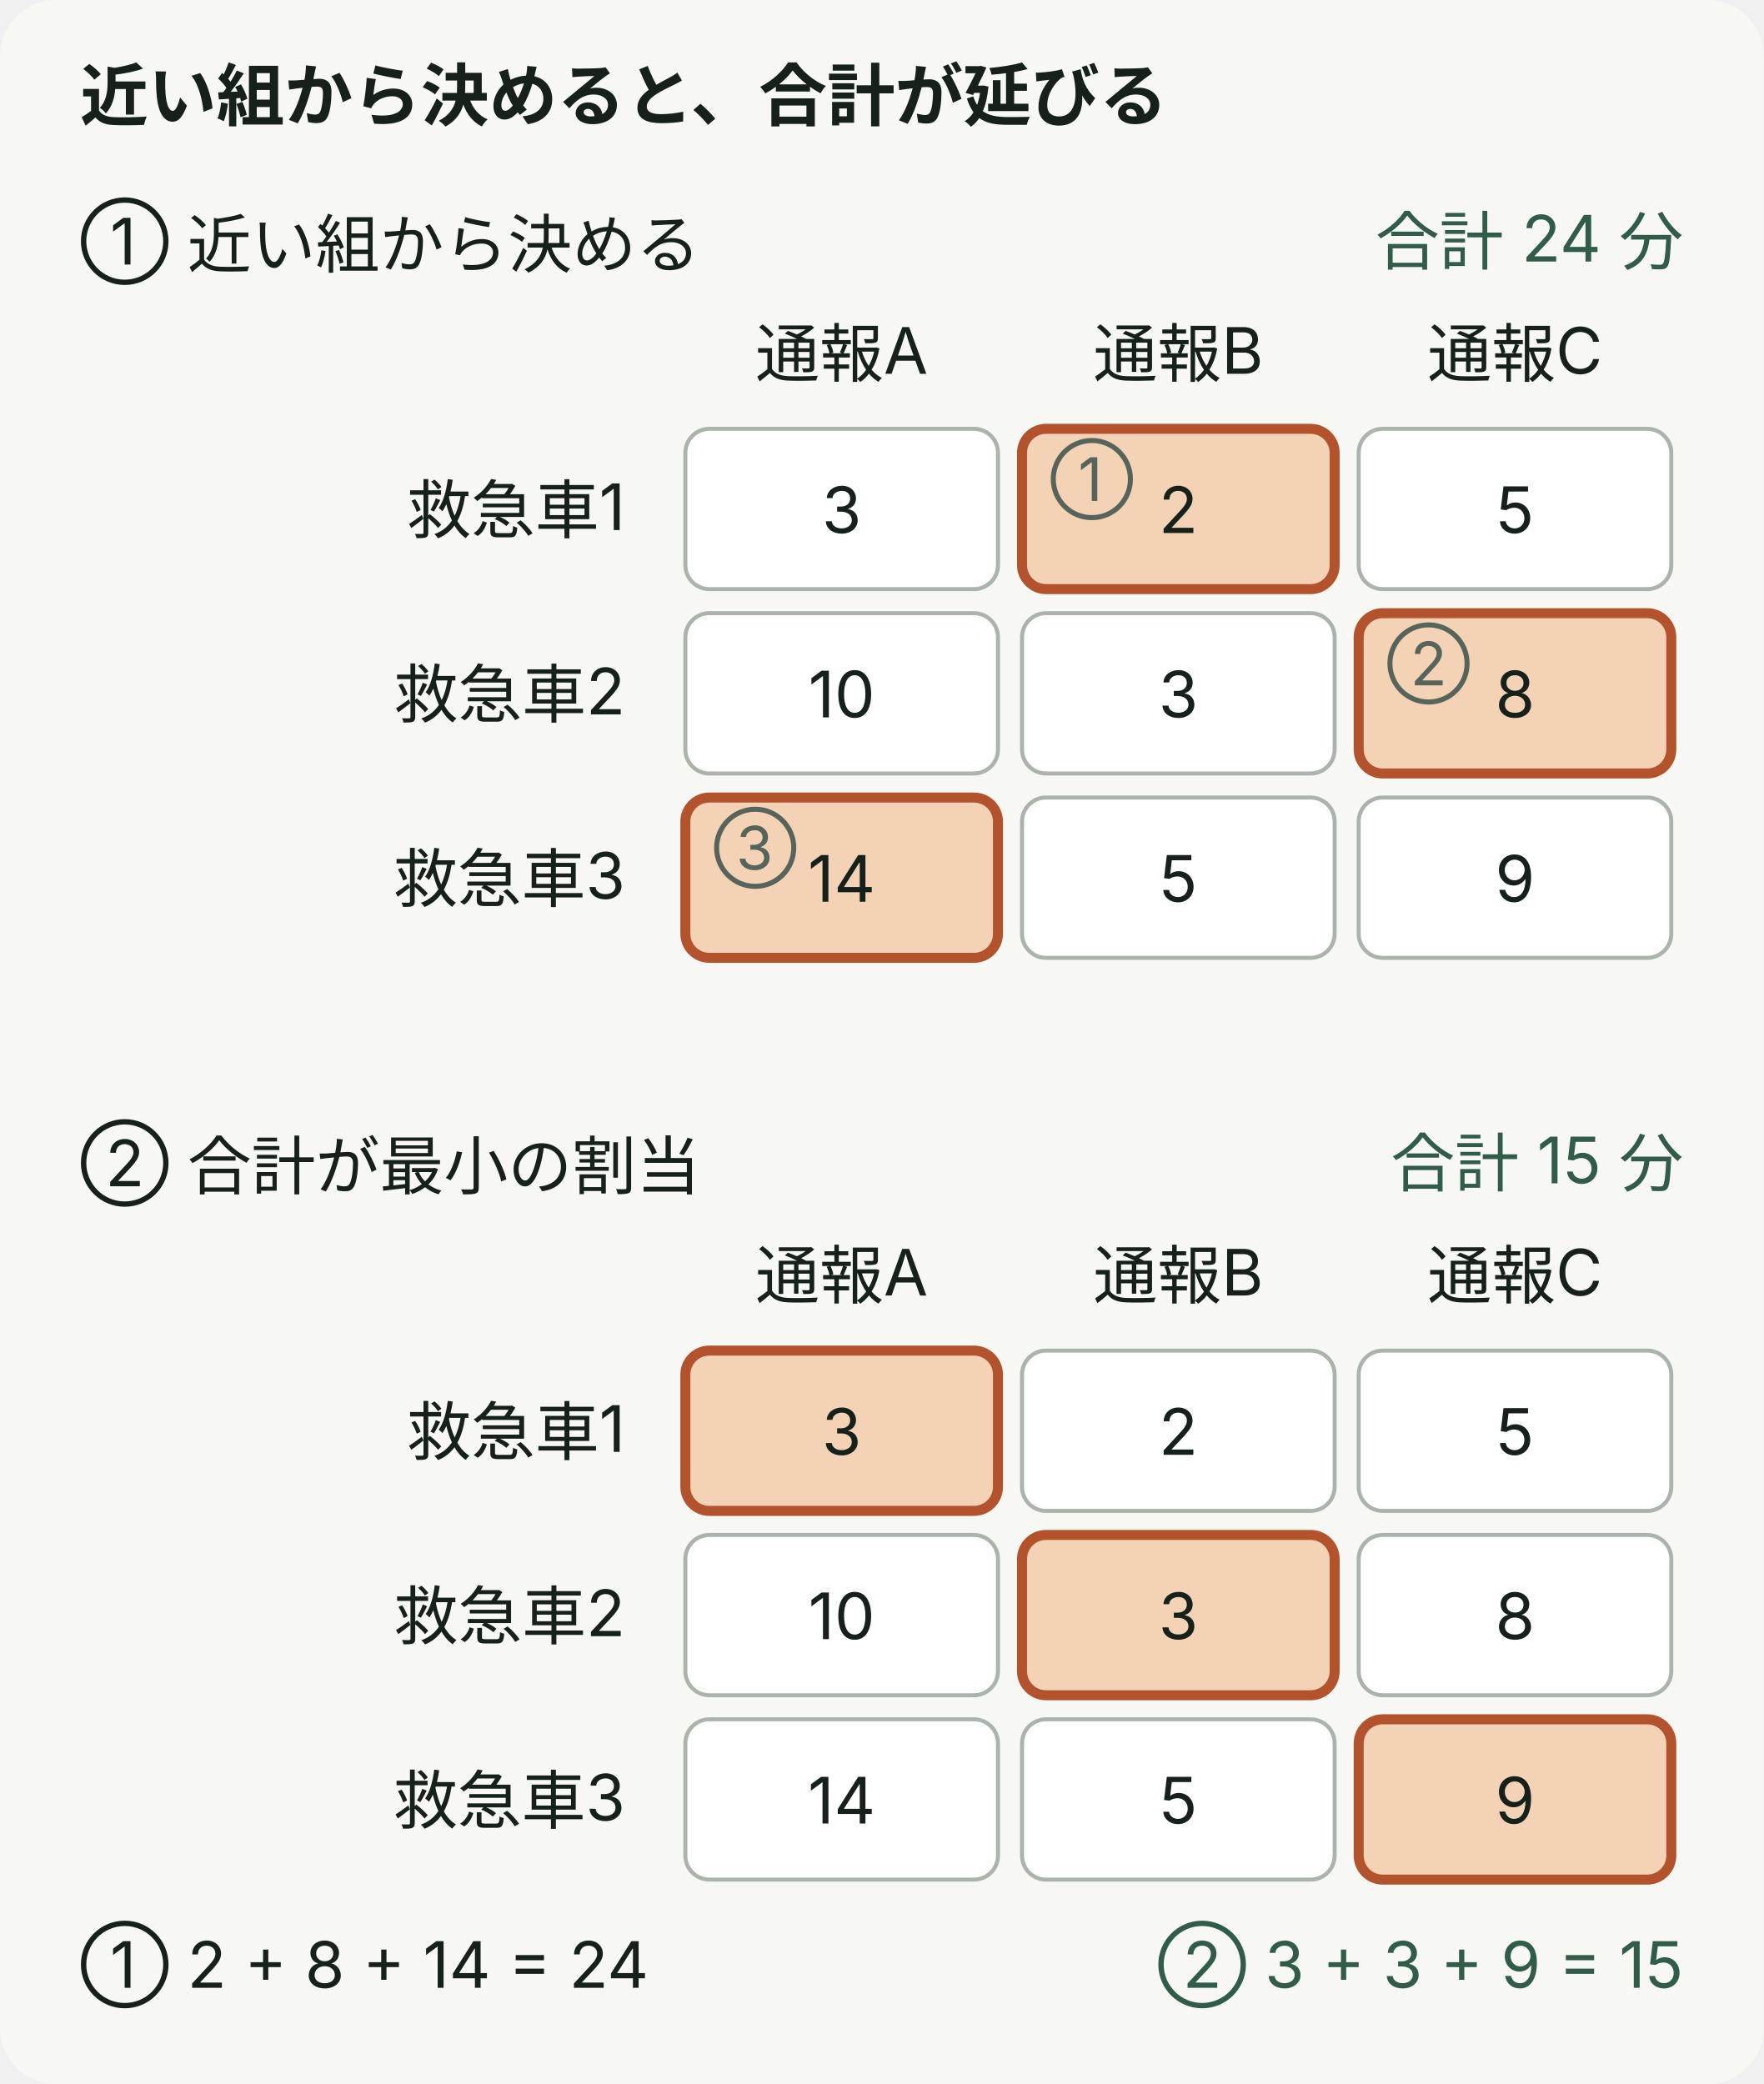
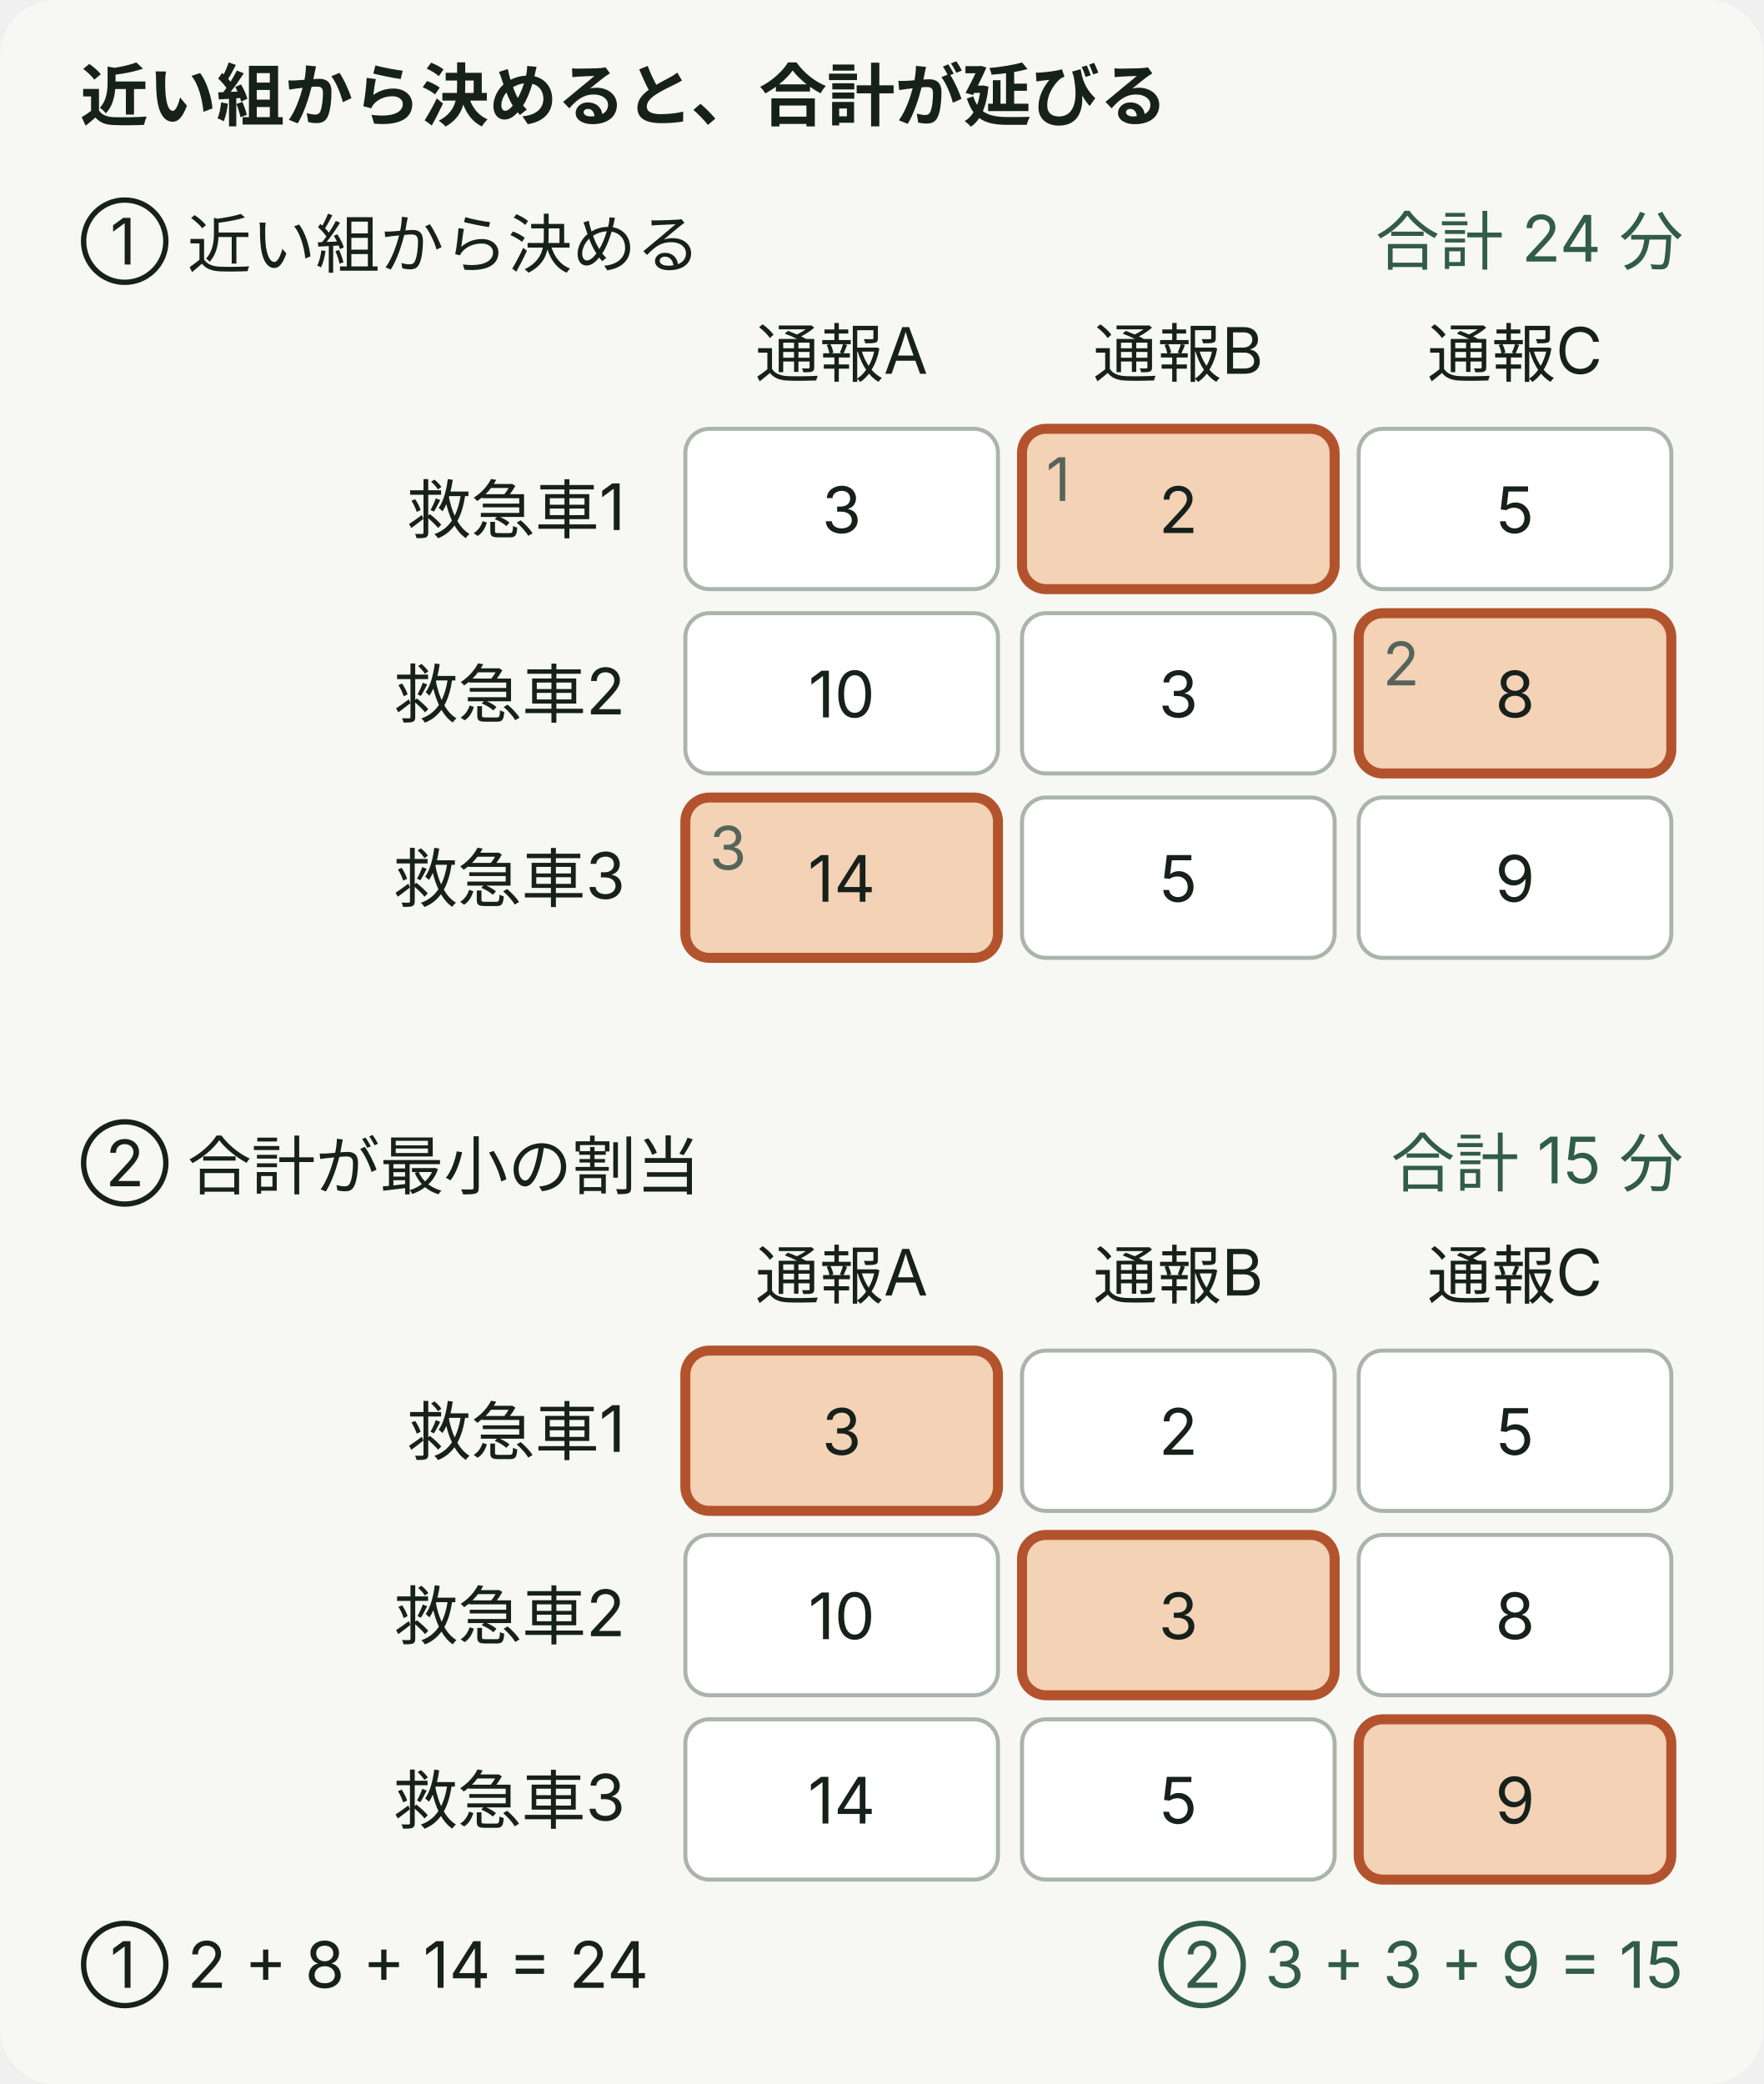
<svg xmlns="http://www.w3.org/2000/svg" width="440" height="520" viewBox="0 0 440 520" role="img" aria-labelledby="figure-title figure-description">
  <style>text{font-family:system-ui,-apple-system,'Segoe UI',sans-serif;font-size:16px;fill:#17211b}.title{font-size:17px;font-weight:700}.tick{font-size:15px;fill:#56645b}.note{fill:#315c48}</style>
  <rect width="440" height="520" rx="14" fill="#f7f8f3" />
  <text x="20" y="30" class="title">近い組から決めると、合計が延びる</text>
  <text x="20.0" y="66.0">① 近い組から決める</text>
  <text x="420.0" y="66.0" class="note" text-anchor="end">合計 24 分</text>
  <text x="210.0" y="94.0" text-anchor="middle">通報A</text>
  <text x="294.0" y="94.0" text-anchor="middle">通報B</text>
  <text x="378.0" y="94.0" text-anchor="middle">通報C</text>
  <text x="156.0" y="133.0" text-anchor="end">救急車1</text>
  <rect x="171" y="107.0" width="78" height="40" rx="6" fill="#ffffff" stroke="#aab4ab" stroke-width="1" />
  <text x="210.0" y="133.0" text-anchor="middle">3</text>
  <rect x="255" y="107.0" width="78" height="40" rx="6" fill="#f3d2b5" stroke="#b3532d" stroke-width="2.5" />
  <text x="294.0" y="133.0" text-anchor="middle">2</text>
-   <text x="262.0" y="125.0" class="tick">①</text>
+   <text x="261.0" y="125.0" class="tick">1</text>
  <rect x="339" y="107.0" width="78" height="40" rx="6" fill="#ffffff" stroke="#aab4ab" stroke-width="1" />
  <text x="378.0" y="133.0" text-anchor="middle">5</text>
  <text x="156.0" y="179.0" text-anchor="end">救急車2</text>
  <rect x="171" y="153.0" width="78" height="40" rx="6" fill="#ffffff" stroke="#aab4ab" stroke-width="1" />
  <text x="210.0" y="179.0" text-anchor="middle">10</text>
  <rect x="255" y="153.0" width="78" height="40" rx="6" fill="#ffffff" stroke="#aab4ab" stroke-width="1" />
  <text x="294.0" y="179.0" text-anchor="middle">3</text>
  <rect x="339" y="153.0" width="78" height="40" rx="6" fill="#f3d2b5" stroke="#b3532d" stroke-width="2.5" />
  <text x="378.0" y="179.0" text-anchor="middle">8</text>
-   <text x="346.0" y="171.0" class="tick">②</text>
+   <text x="345.0" y="171.0" class="tick">2</text>
  <text x="156.0" y="225.0" text-anchor="end">救急車3</text>
  <rect x="171" y="199.0" width="78" height="40" rx="6" fill="#f3d2b5" stroke="#b3532d" stroke-width="2.5" />
  <text x="210.0" y="225.0" text-anchor="middle">14</text>
-   <text x="178.0" y="217.0" class="tick">③</text>
+   <text x="177.0" y="217.0" class="tick">3</text>
  <rect x="255" y="199.0" width="78" height="40" rx="6" fill="#ffffff" stroke="#aab4ab" stroke-width="1" />
  <text x="294.0" y="225.0" text-anchor="middle">5</text>
  <rect x="339" y="199.0" width="78" height="40" rx="6" fill="#ffffff" stroke="#aab4ab" stroke-width="1" />
  <text x="378.0" y="225.0" text-anchor="middle">9</text>
  <text x="20.0" y="296.0">② 合計が最小の割当</text>
  <text x="420.0" y="296.0" class="note" text-anchor="end">合計 15 分</text>
  <text x="210.0" y="324.0" text-anchor="middle">通報A</text>
  <text x="294.0" y="324.0" text-anchor="middle">通報B</text>
  <text x="378.0" y="324.0" text-anchor="middle">通報C</text>
  <text x="156.0" y="363.0" text-anchor="end">救急車1</text>
  <rect x="171" y="337.0" width="78" height="40" rx="6" fill="#f3d2b5" stroke="#b3532d" stroke-width="2.5" />
  <text x="210.0" y="363.0" text-anchor="middle">3</text>
  <rect x="255" y="337.0" width="78" height="40" rx="6" fill="#ffffff" stroke="#aab4ab" stroke-width="1" />
  <text x="294.0" y="363.0" text-anchor="middle">2</text>
  <rect x="339" y="337.0" width="78" height="40" rx="6" fill="#ffffff" stroke="#aab4ab" stroke-width="1" />
  <text x="378.0" y="363.0" text-anchor="middle">5</text>
  <text x="156.0" y="409.0" text-anchor="end">救急車2</text>
  <rect x="171" y="383.0" width="78" height="40" rx="6" fill="#ffffff" stroke="#aab4ab" stroke-width="1" />
  <text x="210.0" y="409.0" text-anchor="middle">10</text>
  <rect x="255" y="383.0" width="78" height="40" rx="6" fill="#f3d2b5" stroke="#b3532d" stroke-width="2.5" />
  <text x="294.0" y="409.0" text-anchor="middle">3</text>
  <rect x="339" y="383.0" width="78" height="40" rx="6" fill="#ffffff" stroke="#aab4ab" stroke-width="1" />
  <text x="378.0" y="409.0" text-anchor="middle">8</text>
  <text x="156.0" y="455.0" text-anchor="end">救急車3</text>
  <rect x="171" y="429.0" width="78" height="40" rx="6" fill="#ffffff" stroke="#aab4ab" stroke-width="1" />
  <text x="210.0" y="455.0" text-anchor="middle">14</text>
  <rect x="255" y="429.0" width="78" height="40" rx="6" fill="#ffffff" stroke="#aab4ab" stroke-width="1" />
  <text x="294.0" y="455.0" text-anchor="middle">5</text>
  <rect x="339" y="429.0" width="78" height="40" rx="6" fill="#f3d2b5" stroke="#b3532d" stroke-width="2.5" />
  <text x="378.0" y="455.0" text-anchor="middle">9</text>
  <text x="20.0" y="496.0">① 2 + 8 + 14 = 24</text>
  <text x="420.0" y="496.0" class="note" text-anchor="end">② 3 + 3 + 9 = 15</text>
</svg>
